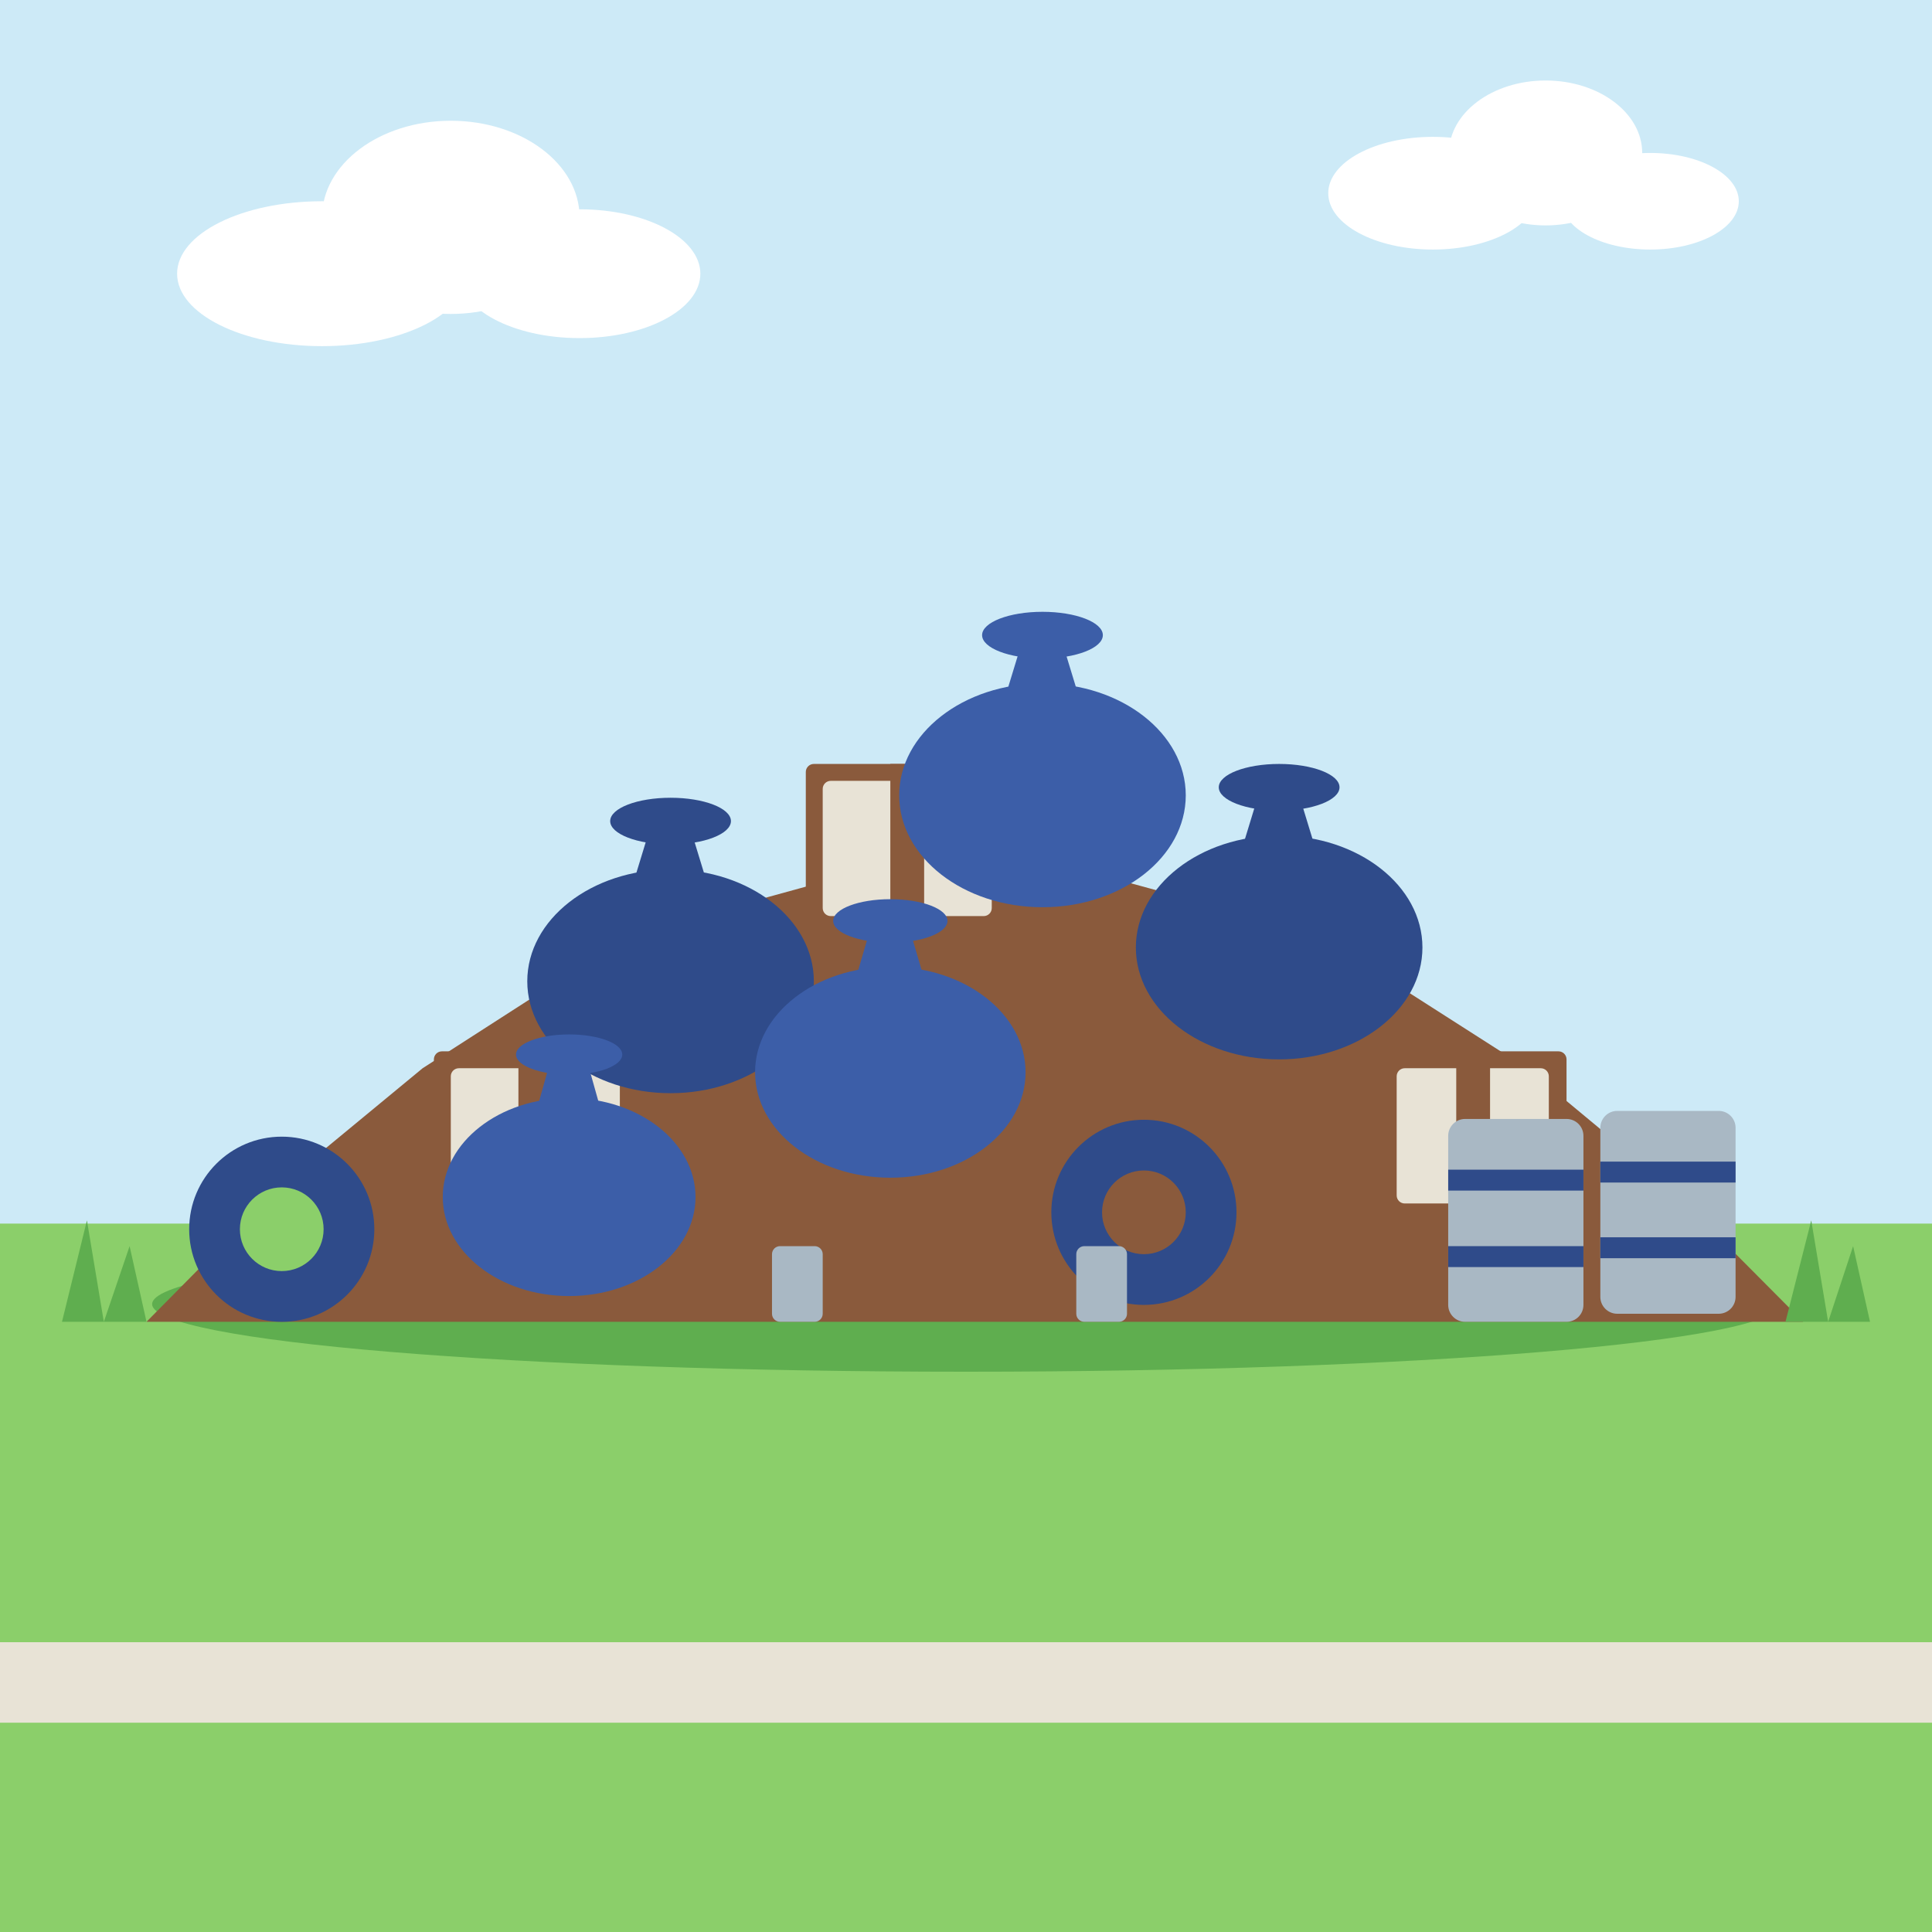
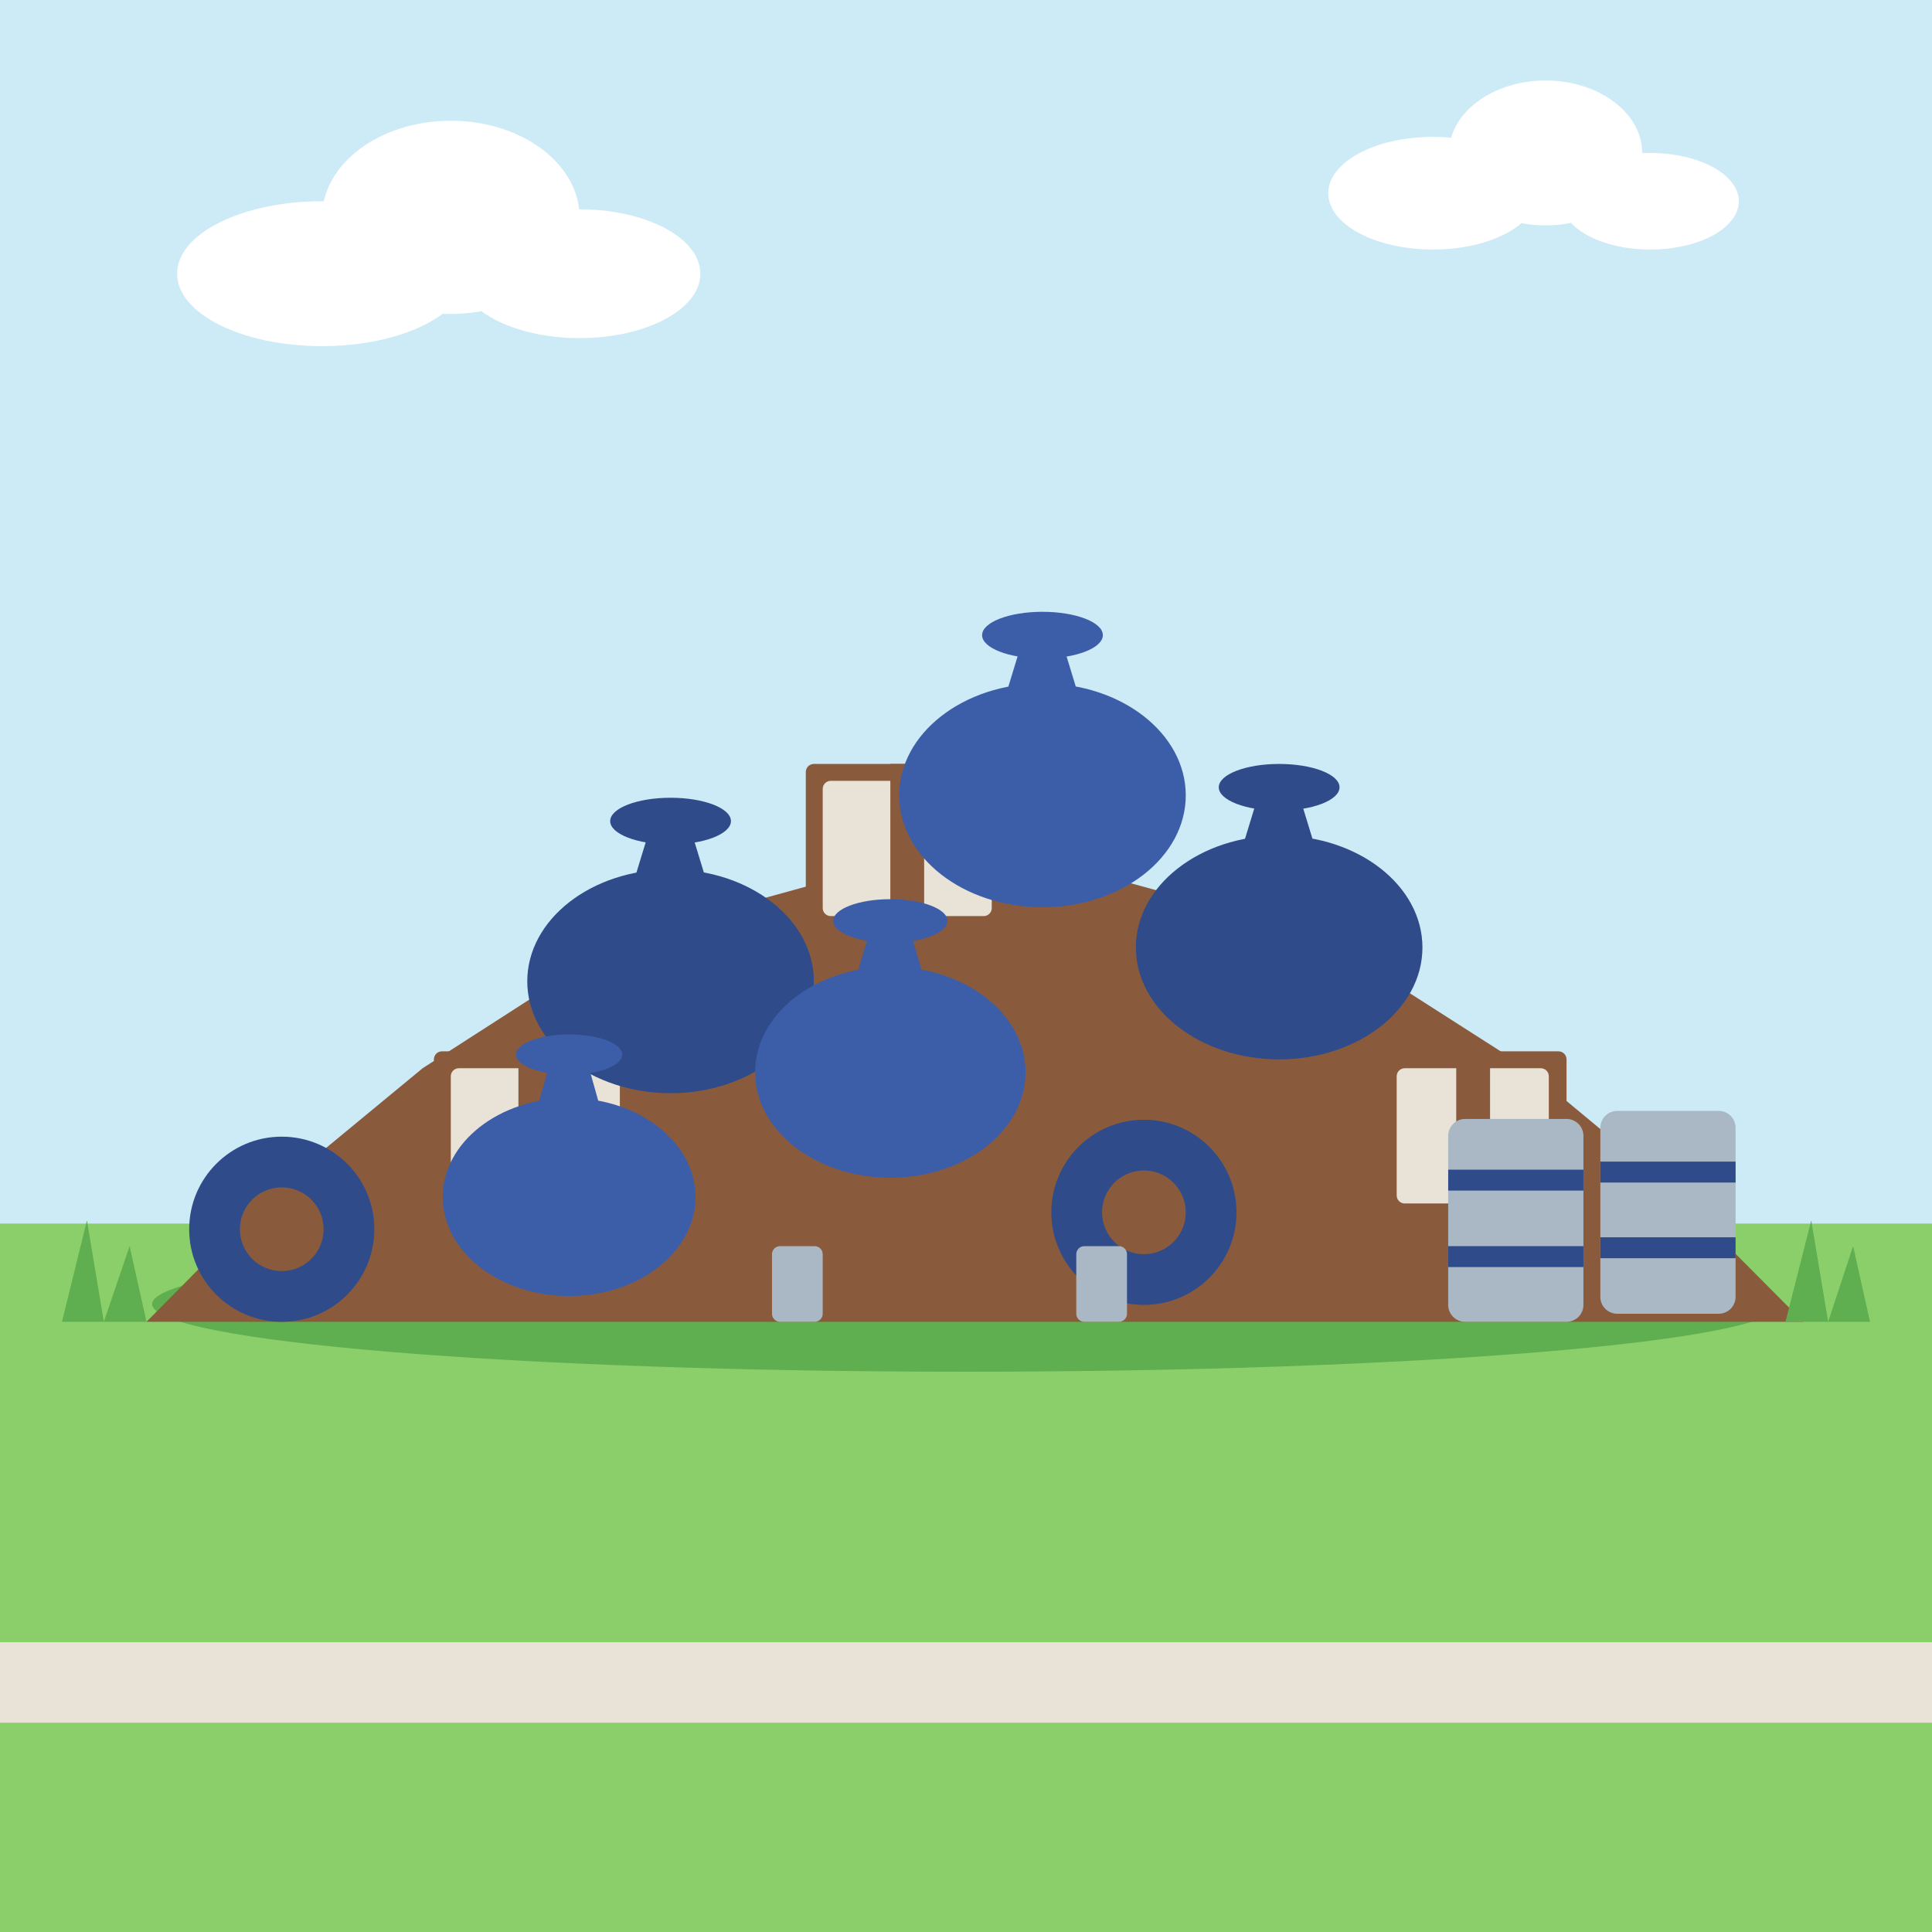
<svg xmlns="http://www.w3.org/2000/svg" viewBox="0 0 240 240">
  <rect x="0" y="0" width="240" height="240" fill="#cdeaf7" />
  <ellipse cx="40" cy="34" rx="18" ry="9" fill="#ffffff" />
  <ellipse cx="56" cy="27" rx="16" ry="12" fill="#ffffff" />
  <ellipse cx="72" cy="34" rx="15" ry="8" fill="#ffffff" />
  <ellipse cx="178" cy="24" rx="13" ry="7" fill="#ffffff" />
  <ellipse cx="192" cy="19" rx="12" ry="9" fill="#ffffff" />
  <ellipse cx="205" cy="25" rx="11" ry="6" fill="#ffffff" />
  <rect x="0" y="152" width="240" height="88" fill="#8bcf6a" />
  <rect x="0" y="204" width="240" height="10" fill="#e8e3d6" />
  <ellipse cx="120" cy="162" rx="101.1" ry="8.4" fill="#5fae4f" />
  <polygon points="7.7,164.2 10.8,151.6 12.9,164.2 16.1,154.8 18.2,164.2" fill="#5fae4f" />
  <polygon points="18.2,164.2 35.3,146.9 52.5,132.7 69.6,121.7 86.8,113.8 103.9,109.1 121.1,107.5 138.2,109.1 155.4,113.8 172.5,121.7 189.7,132.7 206.8,146.9 224,164.2" fill="#8a5a3c" />
  <rect x="53.9" y="130.6" width="25.2" height="23.1" rx="1" fill="#8a5a3c" />
  <rect x="56" y="132.7" width="21" height="18.9" rx="1" fill="#e8e3d6" />
  <rect x="64.4" y="130.6" width="4.2" height="23.1" fill="#8a5a3c" />
  <ellipse cx="83.3" cy="121.9" rx="17.8" ry="13.9" fill="#2f4b8a" />
  <polygon points="77.9,112.2 80.8,102.7 85.7,102.7 88.6,112.2" fill="#2f4b8a" />
  <ellipse cx="83.3" cy="102" rx="7.5" ry="2.9" fill="#2f4b8a" />
  <rect x="100.1" y="94.9" width="25.2" height="21" rx="1" fill="#8a5a3c" />
  <rect x="102.2" y="97" width="21" height="16.8" rx="1" fill="#e8e3d6" />
  <rect x="110.6" y="94.9" width="4.2" height="21" fill="#8a5a3c" />
  <ellipse cx="129.5" cy="98.8" rx="17.8" ry="13.9" fill="#3c5ea8" />
  <polygon points="124.1,89.1 127,79.6 131.9,79.6 134.8,89.1" fill="#3c5ea8" />
  <ellipse cx="129.5" cy="78.9" rx="7.5" ry="2.9" fill="#3c5ea8" />
  <ellipse cx="158.9" cy="117.7" rx="17.8" ry="13.9" fill="#2f4b8a" />
  <polygon points="153.5,108 156.4,98.5 161.3,98.5 164.2,108" fill="#2f4b8a" />
  <ellipse cx="158.9" cy="97.8" rx="7.5" ry="2.9" fill="#2f4b8a" />
  <rect x="171.5" y="130.6" width="23.1" height="21" rx="1" fill="#8a5a3c" />
  <rect x="173.5" y="132.7" width="18.9" height="16.8" rx="1" fill="#e8e3d6" />
  <rect x="180.9" y="130.6" width="4.2" height="21" fill="#8a5a3c" />
  <ellipse cx="110.6" cy="133.2" rx="16.8" ry="13.1" fill="#3c5ea8" />
  <polygon points="105.5,124.3 108.2,115.1 112.9,115.1 115.6,124.3" fill="#3c5ea8" />
  <ellipse cx="110.6" cy="114.4" rx="7.1" ry="2.7" fill="#3c5ea8" />
  <ellipse cx="70.7" cy="148.7" rx="15.7" ry="12.3" fill="#3c5ea8" />
  <polygon points="65.9,140.6 68.4,131.7 72.9,131.7 75.4,140.6" fill="#3c5ea8" />
  <ellipse cx="70.7" cy="131" rx="6.6" ry="2.5" fill="#3c5ea8" />
  <circle cx="142.1" cy="150.6" r="11.5" fill="#2f4b8a" />
  <circle cx="142.1" cy="150.6" r="5.2" fill="#8a5a3c" />
  <circle cx="35" cy="152.7" r="11.5" fill="#2f4b8a" />
-   <circle cx="35" cy="152.7" r="5.2" fill="#8bcf6a" />
+   <circle cx="35" cy="152.7" r="5.2" fill="#8a5a3c" />
  <rect x="198.8" y="138" width="16.8" height="25.2" rx="2.1" fill="#a9b8c4" />
  <rect x="198.8" y="144.3" width="16.8" height="2.6" fill="#2f4b8a" />
  <rect x="198.8" y="153.7" width="16.8" height="2.6" fill="#2f4b8a" />
  <rect x="179.9" y="139" width="16.8" height="25.2" rx="2.1" fill="#a9b8c4" />
  <rect x="179.9" y="145.3" width="16.8" height="2.6" fill="#2f4b8a" />
  <rect x="179.9" y="154.8" width="16.8" height="2.6" fill="#2f4b8a" />
  <rect x="133.7" y="154.8" width="6.3" height="9.4" rx="1" fill="#a9b8c4" />
  <rect x="95.9" y="154.8" width="6.3" height="9.4" rx="1" fill="#a9b8c4" />
  <polygon points="221.8,164.2 225,151.6 227.1,164.2 230.2,154.8 232.3,164.2" fill="#5fae4f" />
</svg>
